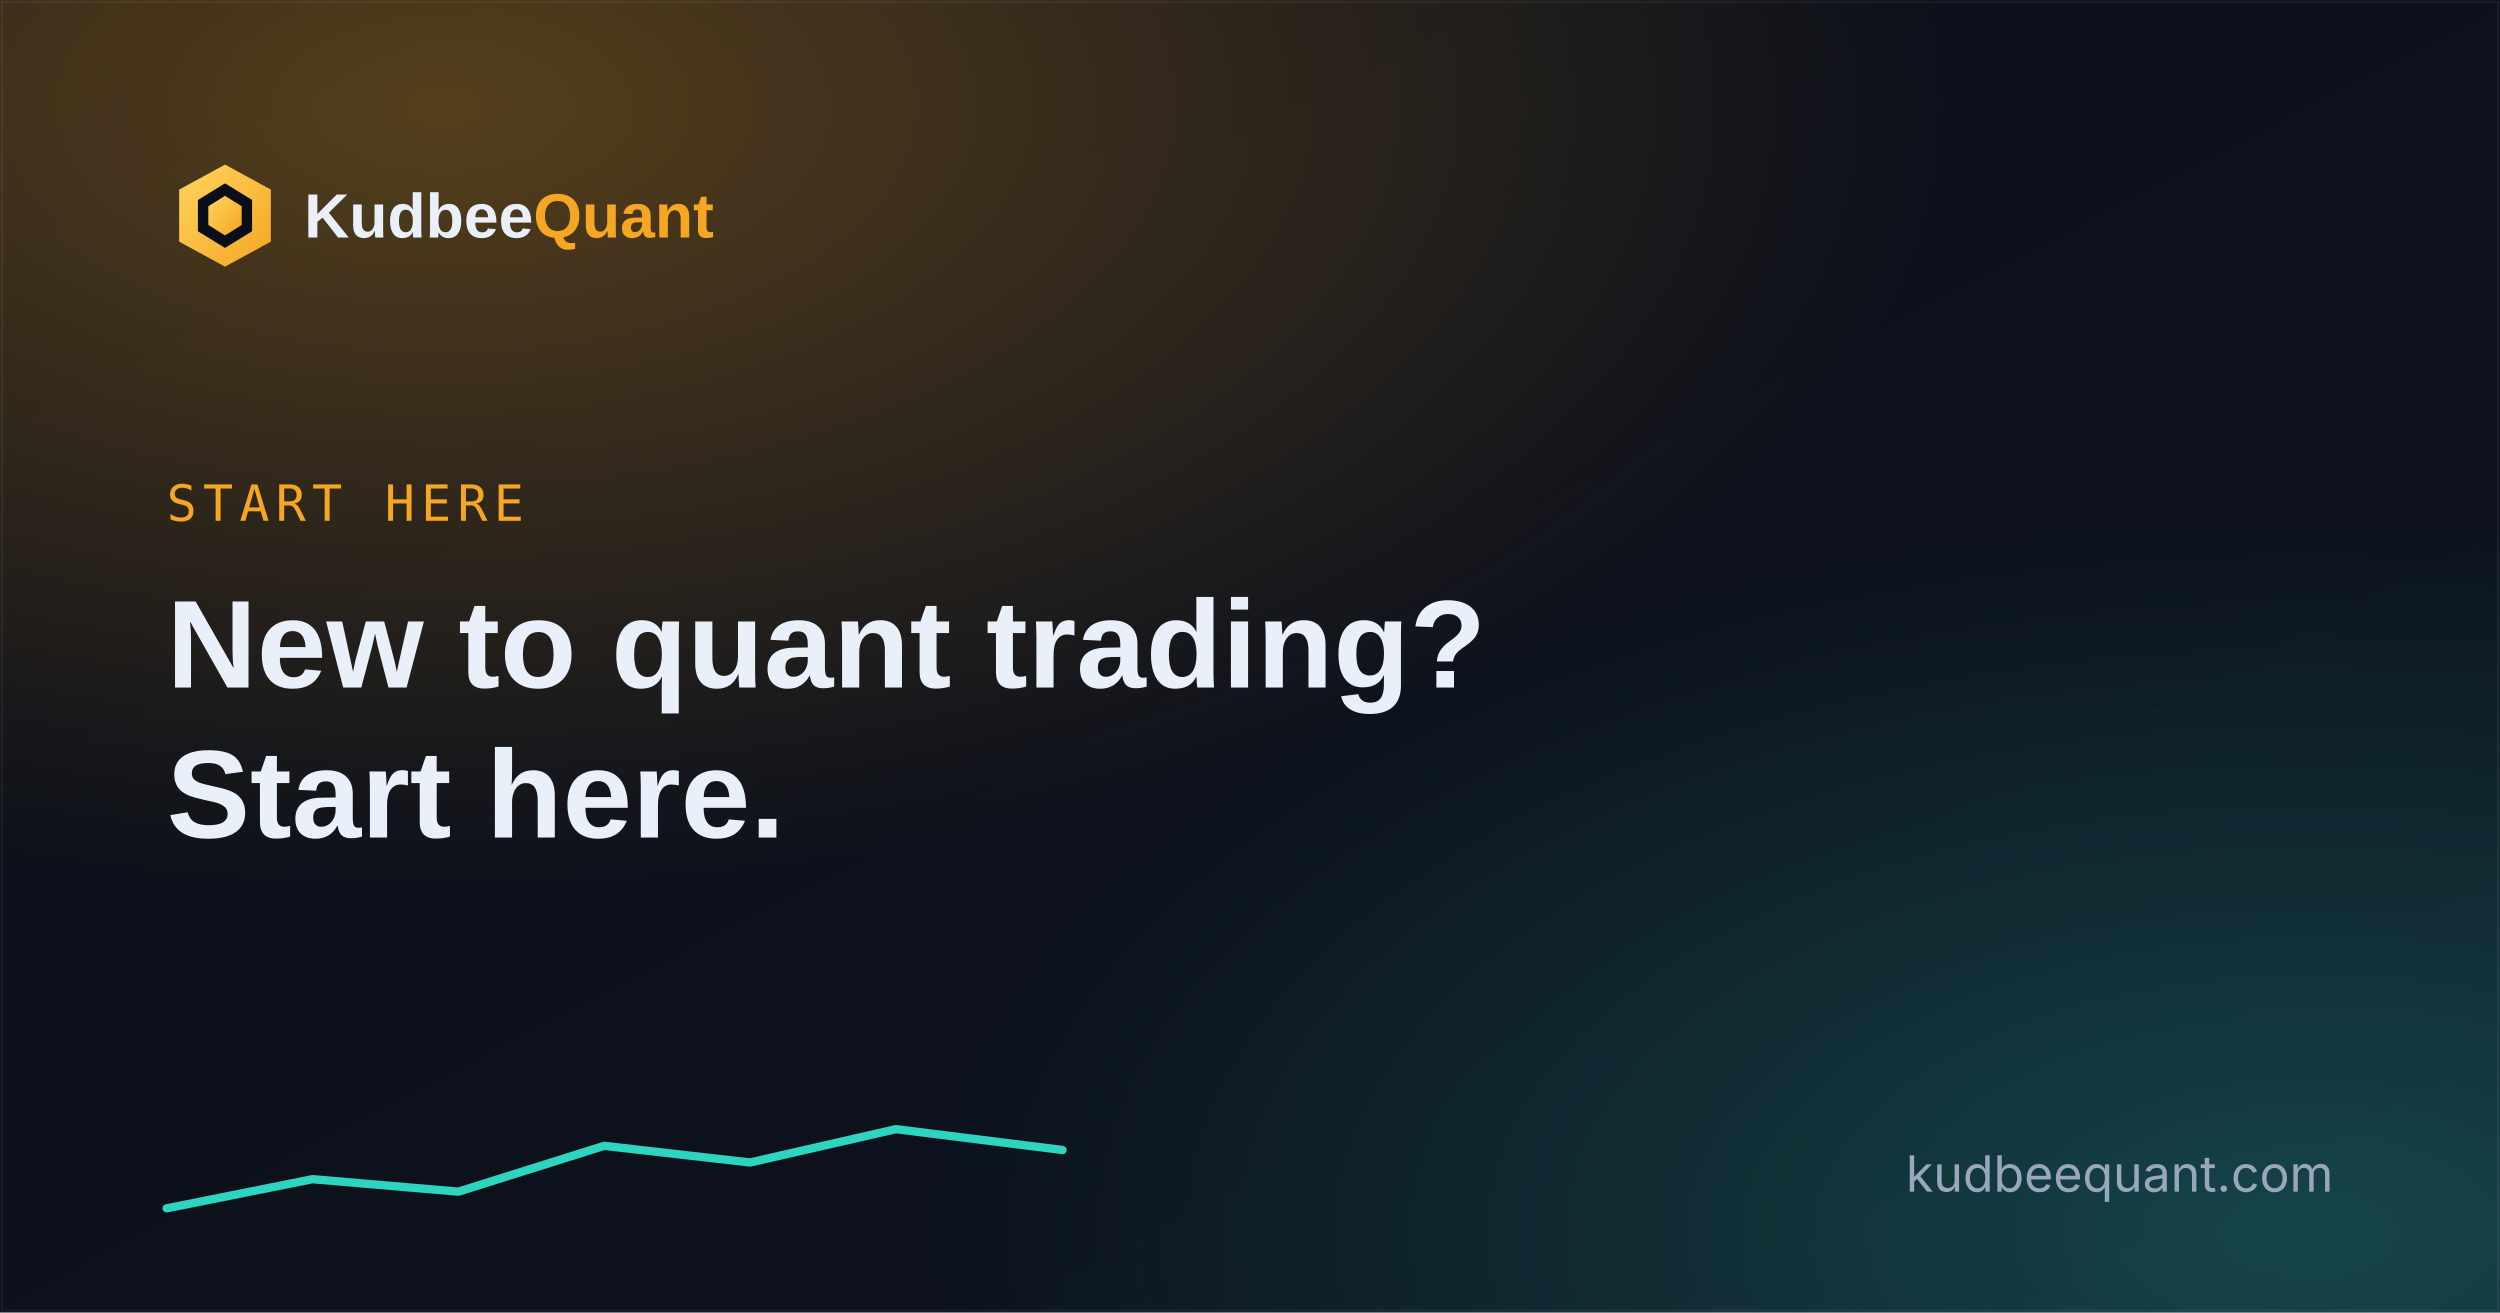
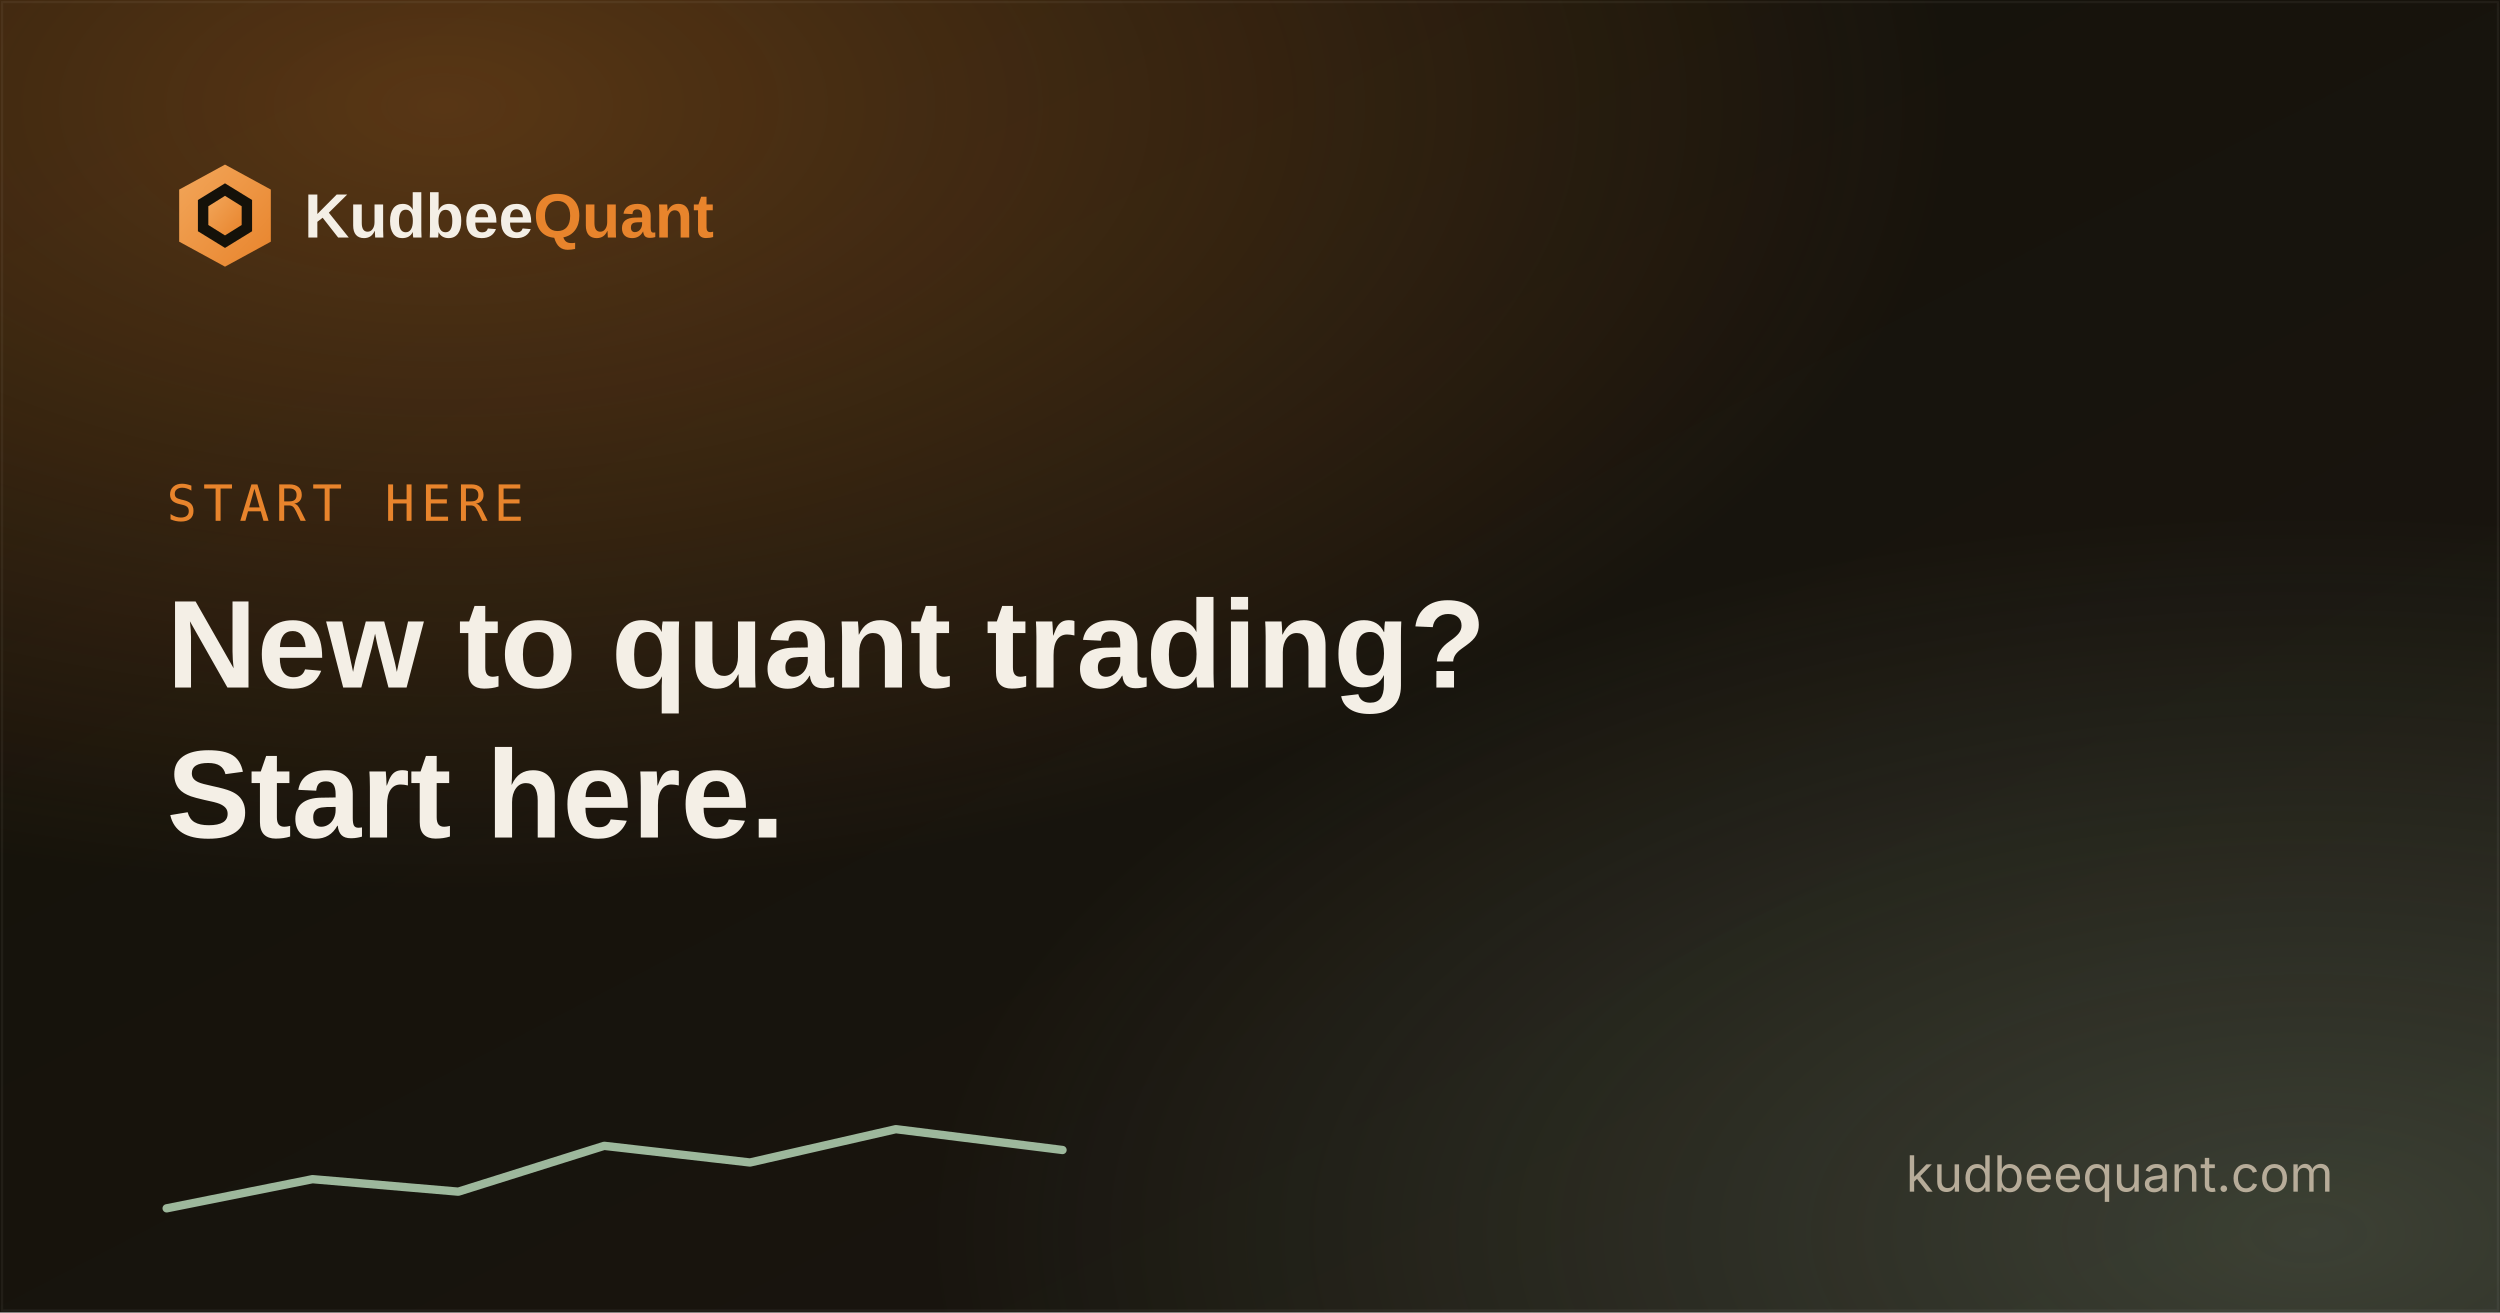
<svg xmlns="http://www.w3.org/2000/svg" viewBox="0 0 1200 630" width="1200" height="630">
  <defs>
    <linearGradient id="bg" x1="0" y1="0" x2="1" y2="1">
-       <stop offset="0" stop-color="#0a0e17" />
-       <stop offset="1" stop-color="#0d1320" />
+       <stop offset="0" stop-color="#141109" />
+       <stop offset="1" stop-color="#1A1610" />
    </linearGradient>
    <linearGradient id="gold" x1="0" y1="0" x2="1" y2="1">
-       <stop offset="0" stop-color="#FFD45E" />
-       <stop offset="1" stop-color="#F5A623" />
+       <stop offset="0" stop-color="#F2A65A" />
+       <stop offset="1" stop-color="#E8842C" />
    </linearGradient>
    <radialGradient id="glow" cx="18%" cy="8%" r="60%">
-       <stop offset="0" stop-color="#F5A623" stop-opacity="0.32" />
-       <stop offset="1" stop-color="#F5A623" stop-opacity="0" />
+       <stop offset="0" stop-color="#E8842C" stop-opacity="0.32" />
+       <stop offset="1" stop-color="#E8842C" stop-opacity="0" />
    </radialGradient>
    <radialGradient id="glow2" cx="92%" cy="94%" r="55%">
-       <stop offset="0" stop-color="#2DD4BF" stop-opacity="0.26" />
-       <stop offset="1" stop-color="#2DD4BF" stop-opacity="0" />
+       <stop offset="0" stop-color="#9DB89C" stop-opacity="0.26" />
+       <stop offset="1" stop-color="#9DB89C" stop-opacity="0" />
    </radialGradient>
  </defs>
  <rect width="1200" height="630" fill="url(#bg)" />
  <rect width="1200" height="630" fill="url(#glow)" />
  <rect width="1200" height="630" fill="url(#glow2)" />
  <rect x="1" y="1" width="1198" height="628" rx="0" fill="none" stroke="#ffffff" stroke-opacity="0.05" />
  <g transform="translate(80,76)">
    <polygon points="28,3 50,15 50,40 28,52 6,40 6,15" fill="url(#gold)" />
-     <polygon points="28,12 41,20 41,35 28,43 15,35 15,20" fill="#0a0e17" />
+     <polygon points="28,12 41,20 41,35 28,43 15,35 15,20" fill="#141109" />
    <polygon points="28,18 36,23 36,32 28,37 20,32 20,23" fill="url(#gold)" />
-     <text x="66" y="38" font-family="Space Grotesk, Arial, sans-serif" font-size="30" font-weight="700" fill="#EAF0FA">Kudbee<tspan fill="#F5A623">Quant</tspan>
+     <text x="66" y="38" font-family="Fraunces, Arial, sans-serif" font-size="30" font-weight="700" fill="#F4EFE6">Kudbee<tspan fill="#E8842C">Quant</tspan>
    </text>
  </g>
-   <text x="80" y="250" font-family="JetBrains Mono, monospace" font-size="24" letter-spacing="3" fill="#F5A623">START HERE</text>
-   <text x="80" y="330" font-family="Space Grotesk, Arial, sans-serif" font-size="60" font-weight="700" fill="#EAF0FA">New to quant trading?</text>
-   <text x="80" y="402" font-family="Space Grotesk, Arial, sans-serif" font-size="60" font-weight="700" fill="#EAF0FA">Start here.</text>
+   <text x="80" y="250" font-family="JetBrains Mono, monospace" font-size="24" letter-spacing="3" fill="#E8842C">START HERE</text>
+   <text x="80" y="330" font-family="Fraunces, Arial, sans-serif" font-size="60" font-weight="700" fill="#F4EFE6">New to quant trading?</text>
+   <text x="80" y="402" font-family="Fraunces, Arial, sans-serif" font-size="60" font-weight="700" fill="#F4EFE6">Start here.</text>
  <g transform="translate(80,540)">
-     <polyline points="0,40 70,26 140,32 210,10 280,18 350,2 430,12" fill="none" stroke="#2DD4BF" stroke-width="4" stroke-linejoin="round" stroke-linecap="round" />
+     <polyline points="0,40 70,26 140,32 210,10 280,18 350,2 430,12" fill="none" stroke="#9DB89C" stroke-width="4" stroke-linejoin="round" stroke-linecap="round" />
  </g>
-   <text x="1120" y="572" text-anchor="end" font-family="Inter, Arial, sans-serif" font-size="24" fill="#9AA6BC">kudbeequant.com</text>
+   <text x="1120" y="572" text-anchor="end" font-family="Inter, Arial, sans-serif" font-size="24" fill="#B7AC99">kudbeequant.com</text>
</svg>
